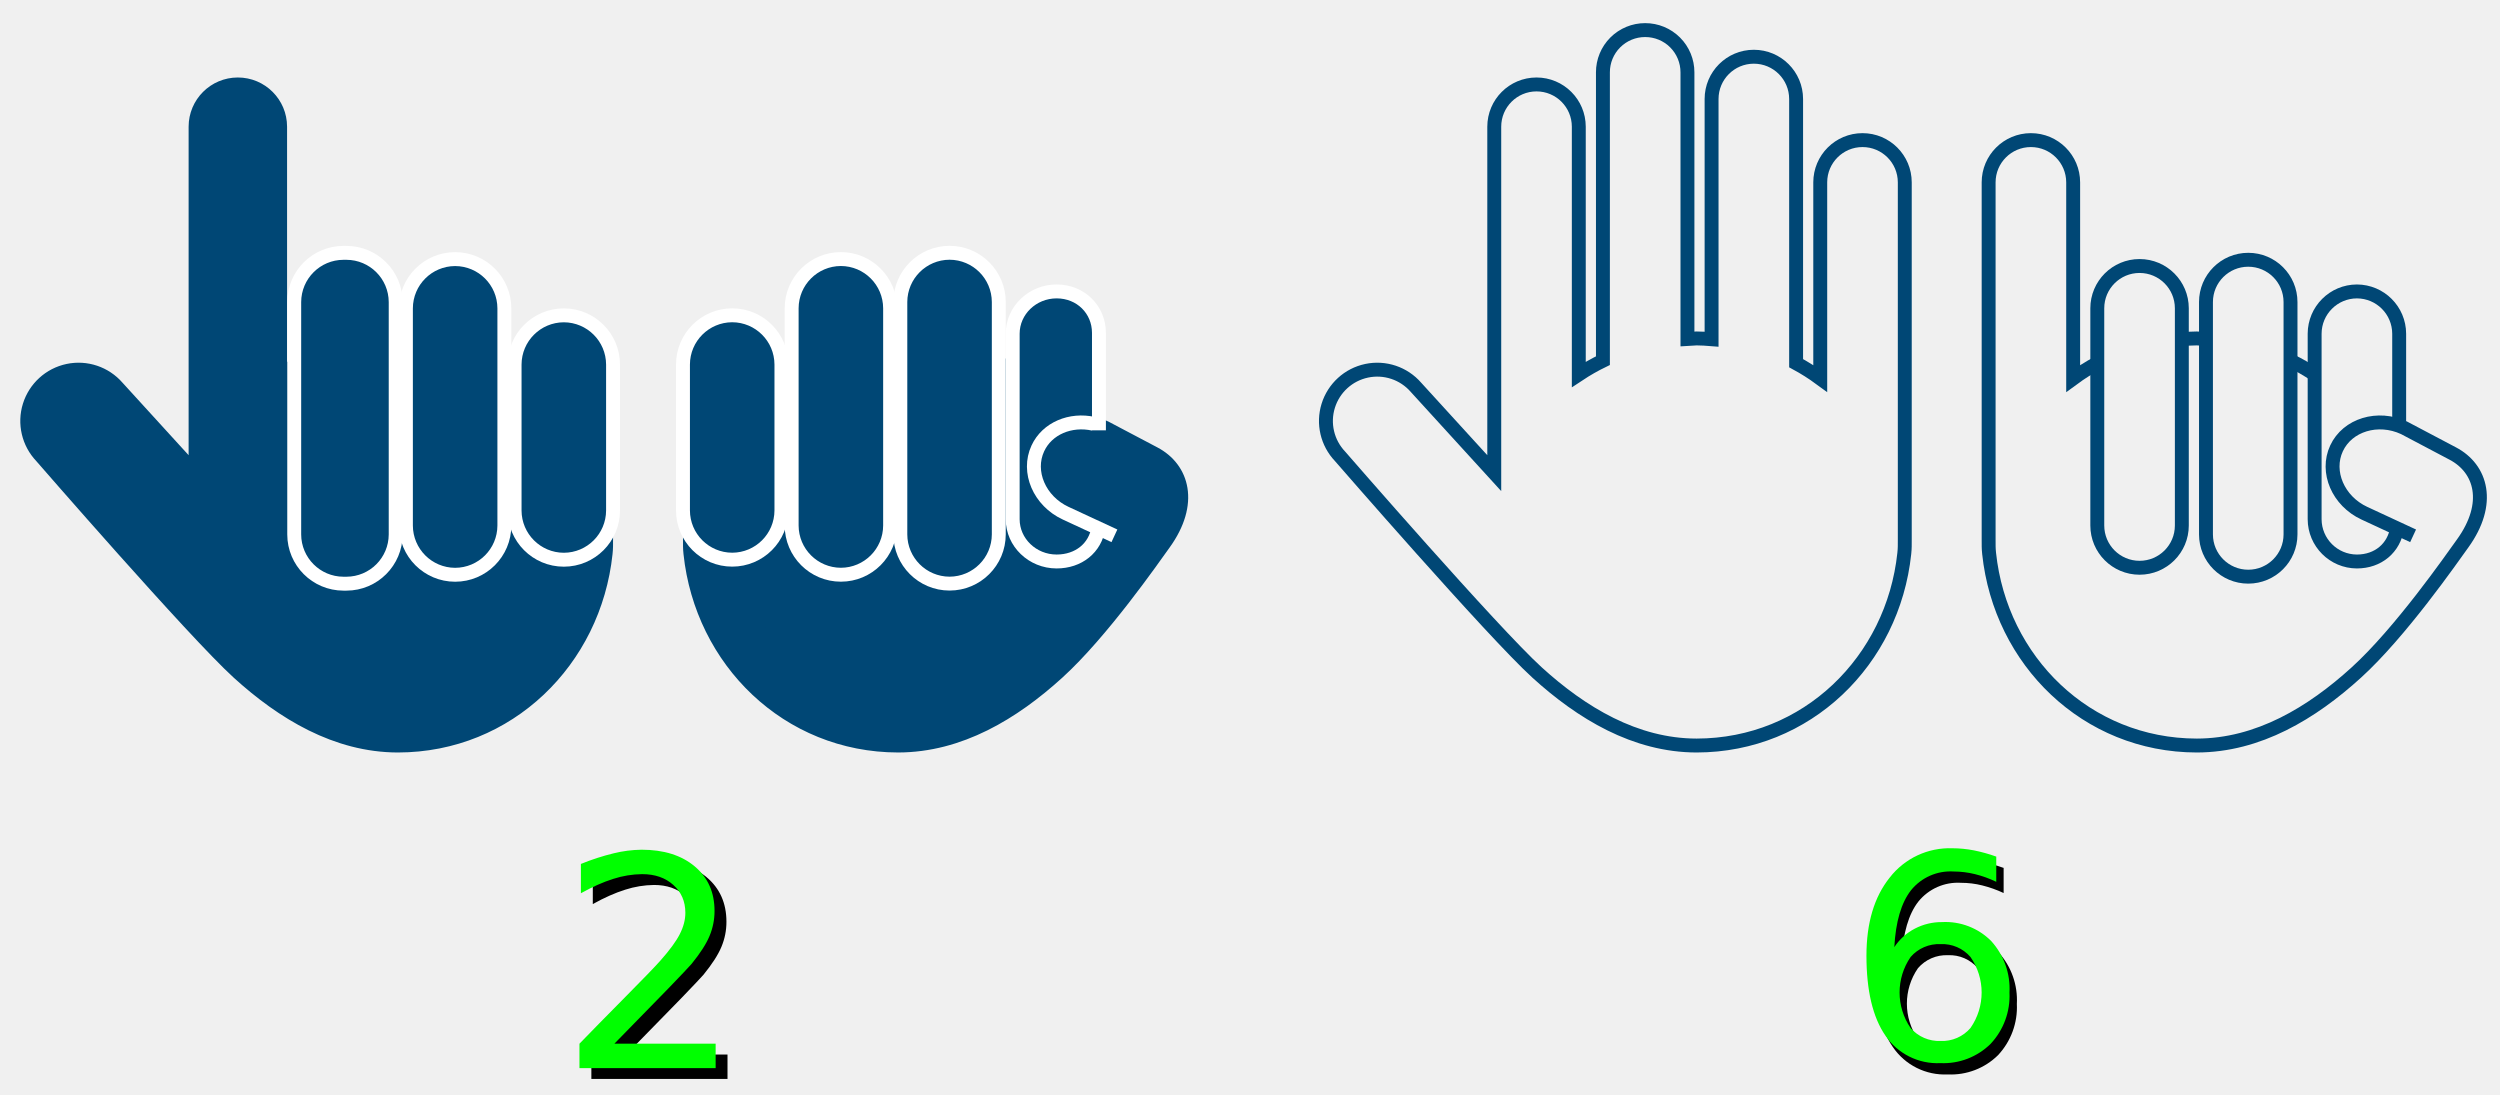
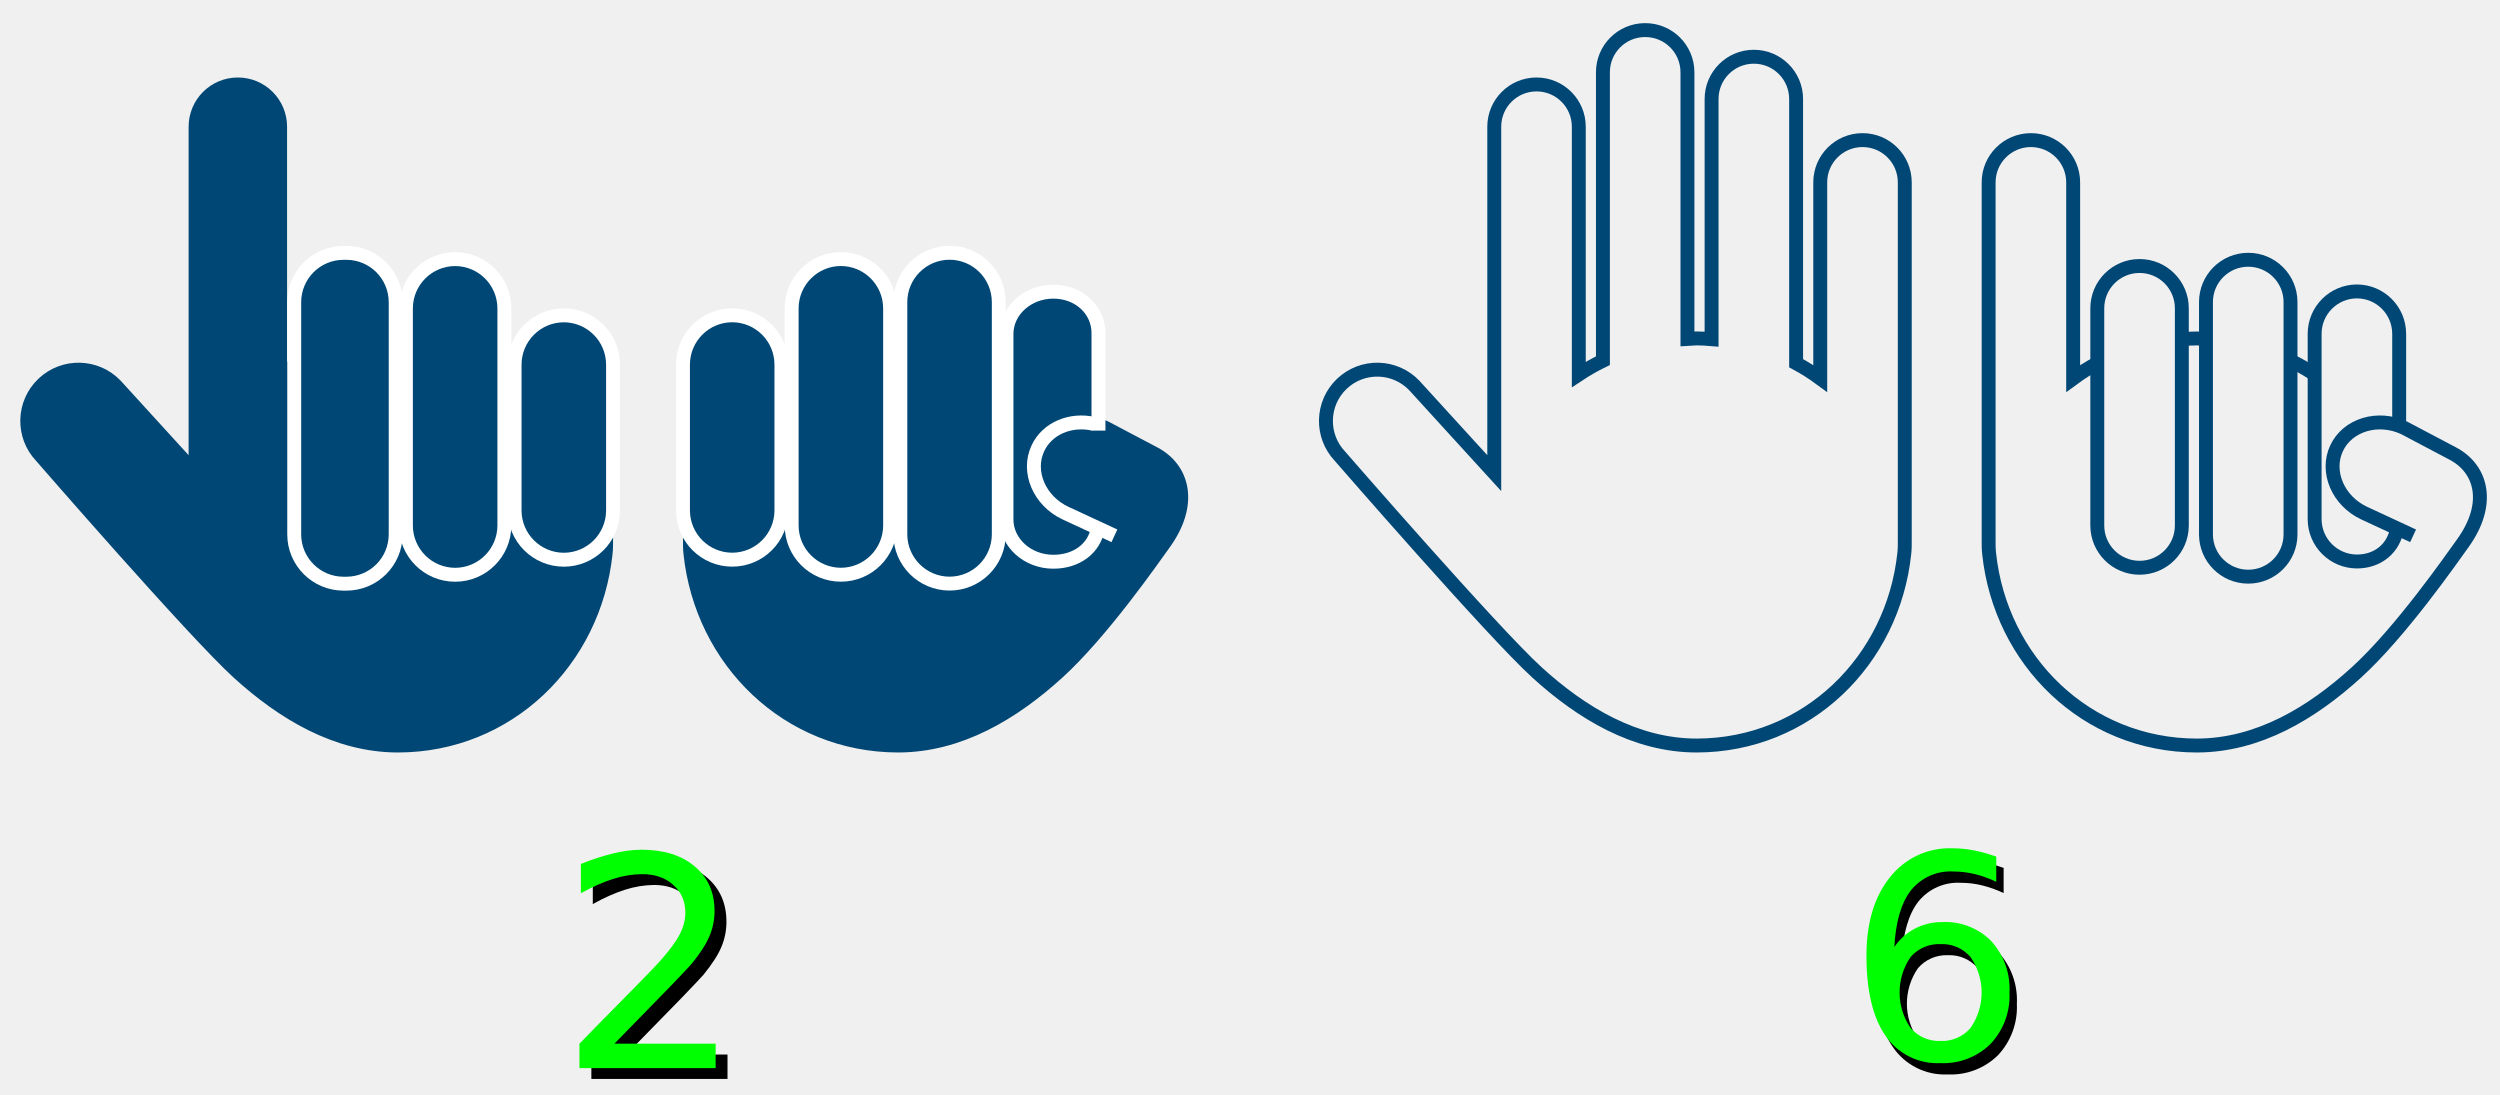
<svg xmlns="http://www.w3.org/2000/svg" viewBox="0 0 3234.05 1416">
  <defs>
    <style>.a,.g{fill:none;}.a,.c{stroke:#004775;}.a,.c,.f,.g{stroke-width:18px;}.b{fill:lime;}.c,.d,.f{fill:#004775;}.c,.f{stroke-miterlimit:10;}.e{fill:#fff;}.f,.g{stroke:#fff;}</style>
  </defs>
-   <path class="a" d="M2963,466.56a272.26,272.26,0,0,1,31.21,17.81" />
-   <path class="a" d="M3103.62,550.67v-119A54.83,54.83,0,0,0,3048.94,377h0a54.84,54.84,0,0,0-54.68,54.68v240a54.85,54.85,0,0,0,54.68,54.68h0c27.38,0,48.22-17.39,52.1-43.73" />
-   <rect class="a" x="2853.69" y="336.04" width="109.36" height="409.96" rx="54.68" ry="54.68" transform="translate(5816.74 1082.04) rotate(-180)" />
-   <path class="a" d="M2128.24,38.93a54.56,54.56,0,0,1,54.68,54.68v344.8q5.92-.42,11.87-.6,9.69.13,19.34.95V128.07a54.68,54.68,0,1,1,109.36,0V469.83a271,271,0,0,1,31.21,19.76V235.93a54.68,54.68,0,1,1,109.36,0V697.47c-.07,7.95.16,11.12-.63,18.5-14.71,138.76-125.88,248.3-268.64,248.47-79.67-.1-149-42.28-206.32-94.39s-254.89-279.67-254.89-279.67A66.38,66.38,0,1,1,1831.7,501L1933,612.07V163.92a54.68,54.68,0,1,1,109.36,0V484.37a272.26,272.26,0,0,1,31.21-17.81V93.61a54.56,54.56,0,0,1,54.69-54.68Z" />
+   <path class="a" d="M2963,466.56a271.83,271.83,0,0,1,31.21,17.81" />
+   <path class="a" d="M3103.62,550.67v-119A54.83,54.83,0,0,0,3048.94,377h0a54.85,54.85,0,0,0-54.68,54.68v240a54.85,54.85,0,0,0,54.68,54.68h0c27.38,0,48.22-17.39,52.1-43.73" />
+   <rect class="a" x="2853.69" y="336.04" width="109.36" height="409.96" rx="54.68" ry="54.68" />
+   <path class="a" d="M2128.24,38.93a54.56,54.56,0,0,1,54.68,54.44v345q5.92-.42,11.87-.6,9.69.13,19.34.95V128.07a54.68,54.68,0,1,1,109.36,0V469.83a270.86,270.86,0,0,1,31.21,19.76V235.93a54.68,54.68,0,1,1,109.36,0V697.47c-.07,7.95.16,11.12-.63,18.5-14.71,138.76-125.88,248.3-268.64,248.47-79.67-.1-149-42.28-206.32-94.39s-254.89-279.67-254.89-279.67a66.38,66.38,0,1,1,96.1-91.6c.69.72,1.36,1.46,2,2.22L1933,612.07V163.92a54.68,54.68,0,1,1,109.36,0v320.5a271.83,271.83,0,0,1,31.21-17.81V93.61A54.56,54.56,0,0,1,2128,38.93h.23Z" />
  <path class="a" d="M2822.47,438.76q9.65-.81,19.33-.95,5.94.18,11.87.6" />
-   <path class="a" d="M3121.63,693.15l-63.05-29.26c-33.93-15.76-50.16-53.5-36-83.88h0c14.1-30.38,53.4-42.35,87.33-26.59,0,0,28.8,15.3,63,33.26,37.06,19.44,50.17,64.5,12.89,116.26-14.53,20.16-80.35,115-137.68,167.11s-126.65,94.29-206.32,94.39C2699,964.27,2587.87,854.73,2573.16,716c-.79-7.38-.56-10.55-.63-18.5V235.93a54.68,54.68,0,0,1,109.36,0V489.59a271.86,271.86,0,0,1,31.21-19.76" />
-   <path d="M810.12,1364.16h131v31.6H765v-31.6q21.38-22.12,58.18-59.3,37-37.36,46.47-48.15,18-20.25,25.1-34.2,7.24-14.13,7.24-27.69,0-22.12-15.61-36.07-15.44-13.93-40.34-13.94a125.81,125.81,0,0,0-37.36,6.14q-19.51,6.13-41.82,18.58v-37.92a298.22,298.22,0,0,1,42.38-13.75,158,158,0,0,1,36.06-4.65q43.13,0,68.78,21.56t25.65,57.63a82.85,82.85,0,0,1-6.51,32.53q-6.31,15.24-23.23,36.06-4.65,5.38-29.56,31.23Q855.48,1317.87,810.12,1364.16Z" />
-   <path class="b" d="M794.77,1350.15h131v31.6H749.6v-31.6q21.38-22.12,58.18-59.3,37-37.35,46.47-48.14,18-20.26,25.09-34.2,7.26-14.13,7.25-27.7,0-22.12-15.61-36.06-15.43-13.95-40.34-13.94a125.73,125.73,0,0,0-37.36,6.13q-19.51,6.13-41.83,18.59v-37.92a298.85,298.85,0,0,1,42.39-13.76,158.49,158.49,0,0,1,36.06-4.64q43.13,0,68.78,21.56t25.65,57.62a82.77,82.77,0,0,1-6.51,32.53q-6.32,15.25-23.23,36.07-4.65,5.38-29.56,31.22Q840.12,1303.88,794.77,1350.15Z" />
-   <rect class="a" x="2713.1" y="344.12" width="109.36" height="390.36" rx="54.68" ry="54.68" transform="translate(5535.56 1078.59) rotate(-180)" />
-   <path class="c" d="M784.06,565.93V697.47c-.07,7.95.16,11.12-.63,18.5-14.71,138.76-125.88,248.3-268.64,248.47-79.67-.1-149-42.28-206.32-94.39S53.58,590.38,53.58,590.38A66.38,66.38,0,1,1,151.7,501L253,612.07V163.92a54.68,54.68,0,1,1,109.36,0V484.37" />
+   <path class="a" d="M3121.63,693.15l-63.05-29.26c-33.93-15.76-50.16-53.5-36-83.88h0c14.1-30.38,53.4-42.35,87.33-26.59,0,0,28.8,15.3,63,33.26,37.06,19.44,50.17,64.5,12.89,116.26-14.53,20.16-80.35,115-137.68,167.11s-126.65,94.29-206.32,94.39C2699,964.27,2587.87,854.73,2573.16,716c-.79-7.38-.56-10.55-.63-18.5V235.93a54.68,54.68,0,0,1,109.36,0V489.59a270.86,270.86,0,0,1,31.21-19.76" />
+   <path d="M810.12,1364.16h131v31.6H765v-31.6q21.38-22.12,58.18-59.3,37-37.36,46.47-48.15,18-20.25,25.1-34.2,7.25-14.13,7.24-27.69,0-22.12-15.61-36.07-15.43-13.93-40.34-13.94a125.78,125.78,0,0,0-37.36,6.14q-19.51,6.13-41.82,18.58v-37.92a298.49,298.49,0,0,1,42.38-13.75,158.28,158.28,0,0,1,36.06-4.65q43.13,0,68.78,21.56t25.65,57.63a82.78,82.78,0,0,1-6.51,32.53Q926.91,1240.17,910,1261q-4.65,5.38-29.56,31.23Q855.48,1317.87,810.12,1364.16Z" />
+   <path class="b" d="M794.77,1350.15h131v31.6H749.6v-31.6q21.38-22.12,58.18-59.3,37-37.35,46.47-48.14,18-20.26,25.09-34.2,7.26-14.13,7.25-27.7,0-22.12-15.61-36.06-15.43-13.95-40.34-13.94a125.77,125.77,0,0,0-37.36,6.13q-19.51,6.13-41.83,18.59v-37.92a299.07,299.07,0,0,1,42.39-13.76,158.83,158.83,0,0,1,36.06-4.64q43.13,0,68.78,21.56t25.65,57.62a82.78,82.78,0,0,1-6.51,32.53q-6.32,15.25-23.23,36.07-4.65,5.38-29.56,31.22Q840.12,1303.88,794.77,1350.15Z" />
+   <rect class="a" x="2713.1" y="344.11" width="109.36" height="390.36" rx="54.68" ry="54.68" />
+   <path class="c" d="M784.06,565.93V697.47c-.07,7.95.16,11.12-.63,18.5-14.71,138.76-125.88,248.3-268.64,248.47-79.67-.1-149-42.28-206.32-94.39S53.58,590.38,53.58,590.38a66.38,66.38,0,0,1,96.11-91.59c.69.72,1.36,1.46,2,2.21L253,612.07V163.92a54.68,54.68,0,1,1,109.36,0v320.5" />
  <path class="c" d="M1342.53,580h0c14.1-30.38,53.4-42.35,87.33-26.59,0,0,28.8,15.3,63.05,33.26,37.06,19.44,50.17,64.5,12.89,116.26-14.53,20.16-80.35,115-137.68,167.11s-126.65,94.29-206.32,94.39C1019,964.27,907.87,854.73,893.16,716c-.79-7.38-.56-10.55-.63-18.5V565.93" />
  <ellipse class="c" cx="515.01" cy="650.83" rx="245.51" ry="212.17" />
  <ellipse class="c" cx="1165.01" cy="650.83" rx="245.51" ry="212.17" />
-   <path d="M2519.94,1235.67a48.43,48.43,0,0,0-38.78,16.73,80.67,80.67,0,0,0,0,91.91,48.43,48.43,0,0,0,38.78,16.73,47.82,47.82,0,0,0,38.52-16.73,79.78,79.78,0,0,0,0-91.91A47.82,47.82,0,0,0,2519.94,1235.67Zm72-113.42v33a151.33,151.33,0,0,0-27.57-9.83,113,113,0,0,0-27.58-3.4,65.62,65.62,0,0,0-55.14,24.26c-12.6,16.09-19.77,40.54-21.6,73.54a71.59,71.59,0,0,1,26.56-23.81,73.53,73.53,0,0,1,35.2-8.46,83.64,83.64,0,0,1,63.7,24.55,91.89,91.89,0,0,1,23.53,66.63,90.61,90.61,0,0,1-24.36,66.27,86.73,86.73,0,0,1-65,24.91,81.16,81.16,0,0,1-71.14-35.57q-24.54-35.65-24.54-103.4c0-42.28,10-76.11,30.14-101.11a98,98,0,0,1,81-37.87,146.72,146.72,0,0,1,27.58,2.67,204.5,204.5,0,0,1,29.13,8.09Z" />
-   <path class="b" d="M2510.41,1221.33a48.51,48.51,0,0,0-38.78,16.63,81.07,81.07,0,0,0,0,91.92,48.63,48.63,0,0,0,38.78,16.73,48.08,48.08,0,0,0,38.61-16.73,80.27,80.27,0,0,0,0-91.92A48,48,0,0,0,2510.41,1221.33Zm72-113.7v33.09a144.47,144.47,0,0,0-27.57-9.93,117.59,117.59,0,0,0-27.58-3.4,65.6,65.6,0,0,0-55.14,24.27c-12.6,16.17-19.77,40.53-21.6,73.53a71,71,0,0,1,26.56-23.9,74.6,74.6,0,0,1,35.2-8.46,83.38,83.38,0,0,1,63.7,24.64,91.86,91.86,0,0,1,23.53,66.54,90.61,90.61,0,0,1-24.36,66.27,86.83,86.83,0,0,1-65,25,81.14,81.14,0,0,1-71.14-35.57q-24.54-35.65-24.54-103.4,0-63.51,30.14-101.11a98.13,98.13,0,0,1,81-37.87,146.72,146.72,0,0,1,27.58,2.67,202.47,202.47,0,0,1,29.13,8.09Z" />
+   <path d="M2519.94,1235.67a48.42,48.42,0,0,0-38.78,16.73,80.67,80.67,0,0,0,0,91.91,48.42,48.42,0,0,0,38.78,16.73,47.82,47.82,0,0,0,38.52-16.73,79.78,79.78,0,0,0,0-91.91A47.82,47.82,0,0,0,2519.94,1235.67Zm72-113.42v33a151.33,151.33,0,0,0-27.57-9.83,113,113,0,0,0-27.58-3.4,65.61,65.61,0,0,0-55.14,24.26c-12.6,16.09-19.77,40.54-21.6,73.54a71.59,71.59,0,0,1,26.56-23.81,73.47,73.47,0,0,1,35.2-8.46,83.64,83.64,0,0,1,63.7,24.55,91.9,91.9,0,0,1,23.53,66.63,90.61,90.61,0,0,1-24.36,66.27,86.71,86.71,0,0,1-65,24.91,81.16,81.16,0,0,1-71.14-35.57q-24.54-35.65-24.54-103.4c0-42.28,10-76.11,30.14-101.11a98,98,0,0,1,81-37.87,146.72,146.72,0,0,1,27.58,2.67,204.14,204.14,0,0,1,29.13,8.09Z" />
+   <path class="b" d="M2510.41,1221.33a48.51,48.51,0,0,0-38.78,16.63,81.07,81.07,0,0,0,0,91.92,48.63,48.63,0,0,0,38.78,16.73,48.08,48.08,0,0,0,38.61-16.73,80.27,80.27,0,0,0,0-91.92A48,48,0,0,0,2510.41,1221.33Zm72-113.7v33.09a144.47,144.47,0,0,0-27.57-9.93,117.59,117.59,0,0,0-27.58-3.4,65.59,65.59,0,0,0-55.14,24.27c-12.6,16.17-19.77,40.53-21.6,73.53a71,71,0,0,1,26.56-23.9,74.6,74.6,0,0,1,35.2-8.46,83.38,83.38,0,0,1,63.7,24.64,91.86,91.86,0,0,1,23.53,66.54,90.61,90.61,0,0,1-24.36,66.27,86.82,86.82,0,0,1-65,25,81.14,81.14,0,0,1-71.14-35.57q-24.54-35.65-24.54-103.4,0-63.51,30.14-101.11a98.11,98.11,0,0,1,81-37.87,146.72,146.72,0,0,1,27.58,2.67,202.83,202.83,0,0,1,29.13,8.09Z" />
  <rect class="d" x="380.61" y="327.1" width="131.26" height="427.96" rx="63.68" ry="63.68" />
-   <path class="e" d="M448.19,336.1a54.85,54.85,0,0,1,54.68,54.68v300.6a54.84,54.84,0,0,1-54.68,54.68h-3.9a54.83,54.83,0,0,1-54.68-54.68V390.78a54.84,54.84,0,0,1,54.68-54.68h3.9m0-18h-3.9a72.76,72.76,0,0,0-72.68,72.68v300.6a72.76,72.76,0,0,0,72.68,72.68h3.9a72.76,72.76,0,0,0,72.68-72.68V390.78a72.77,72.77,0,0,0-72.68-72.68Z" />
-   <path class="d" d="M588.78,743.54a63.75,63.75,0,0,1-63.68-63.68v-281a63.68,63.68,0,0,1,127.36,0v281A63.76,63.76,0,0,1,588.78,743.54Z" />
-   <path class="e" d="M588.78,344.18a54.84,54.84,0,0,1,54.68,54.68v281a54.85,54.85,0,0,1-54.68,54.68h0a54.84,54.84,0,0,1-54.68-54.68v-281a54.83,54.83,0,0,1,54.68-54.68h0m0-18a72.76,72.76,0,0,0-72.68,72.68v281a72.68,72.68,0,0,0,145.36,0v-281a72.76,72.76,0,0,0-72.68-72.68Z" />
-   <path class="d" d="M729.37,724.07a63.76,63.76,0,0,1-63.68-63.68V471.61a63.68,63.68,0,1,1,127.36,0V660.39A63.76,63.76,0,0,1,729.37,724.07Z" />
-   <path class="e" d="M729.37,416.93a54.85,54.85,0,0,1,54.68,54.68V660.39a54.85,54.85,0,0,1-54.68,54.68h0a54.85,54.85,0,0,1-54.68-54.68V471.61a54.85,54.85,0,0,1,54.68-54.68h0m0-18a72.76,72.76,0,0,0-72.68,72.68V660.39a72.68,72.68,0,0,0,145.36,0V471.61a72.76,72.76,0,0,0-72.68-72.68Z" />
-   <path class="f" d="M1421.62,556.67v-126c0-30.08-23.56-53.68-54.79-53.68h0c-31.24,0-56.8,24.6-56.8,54.68v240c0,30.07,25.56,54.68,56.8,54.68h0c28.43,0,50.08-17.39,54.11-43.73" />
+   <path class="e" d="M448.19,336.1a54.85,54.85,0,0,1,54.68,54.68v300.6a54.85,54.85,0,0,1-54.68,54.68h-3.9a54.83,54.83,0,0,1-54.68-54.68V390.78a54.85,54.85,0,0,1,54.68-54.68h3.9m0-18h-3.9a72.76,72.76,0,0,0-72.68,72.68v300.6a72.76,72.76,0,0,0,72.68,72.68h3.9a72.76,72.76,0,0,0,72.68-72.68V390.78A72.77,72.77,0,0,0,448.19,318.1Z" />
+   <path class="d" d="M588.78,743.54a63.76,63.76,0,0,1-63.68-63.68v-281a63.68,63.68,0,0,1,127.36,0v281A63.76,63.76,0,0,1,588.78,743.54Z" />
+   <path class="e" d="M588.78,344.18a54.85,54.85,0,0,1,54.68,54.68v281a54.85,54.85,0,0,1-54.68,54.68h0a54.85,54.85,0,0,1-54.68-54.68v-281a54.83,54.83,0,0,1,54.68-54.68h0m0-18a72.76,72.76,0,0,0-72.68,72.68v281a72.68,72.68,0,0,0,145.36,0v-281A72.76,72.76,0,0,0,588.78,326.18Z" />
+   <path class="d" d="M729.37,724.07a63.76,63.76,0,0,1-63.68-63.68V471.61a63.68,63.68,0,0,1,127.36-.06V660.39A63.76,63.76,0,0,1,729.37,724.07Z" />
+   <path class="e" d="M729.37,416.93a54.85,54.85,0,0,1,54.68,54.68V660.39a54.85,54.85,0,0,1-54.68,54.68h0a54.85,54.85,0,0,1-54.68-54.68V471.61a54.85,54.85,0,0,1,54.68-54.68h0m0-18a72.76,72.76,0,0,0-72.68,72.68V660.39a72.68,72.68,0,0,0,145.36,0V471.61A72.76,72.76,0,0,0,729.37,398.93Z" />
+   <path class="f" d="M1421,557V431c0-30.08-25.12-53.68-58.43-53.68h0c-33.31,0-60.57,24.6-60.57,54.68V672c0,30.07,27.26,54.68,60.57,54.68h0c30.32,0,53.41-17.39,57.7-43.73" />
  <path class="d" d="M1228.37,755a63.76,63.76,0,0,1-63.68-63.68V390.72a63.68,63.68,0,0,1,127.36,0v300.6A63.76,63.76,0,0,1,1228.37,755Z" />
-   <path class="e" d="M1228.37,336a54.85,54.85,0,0,1,54.68,54.68v300.6A54.85,54.85,0,0,1,1228.37,746h0a54.85,54.85,0,0,1-54.68-54.68V390.72A54.85,54.85,0,0,1,1228.37,336h0m0-18a72.76,72.76,0,0,0-72.68,72.68v300.6a72.68,72.68,0,0,0,145.36,0V390.72A72.76,72.76,0,0,0,1228.37,318Z" />
-   <path class="d" d="M1087.78,743.47a63.75,63.75,0,0,1-63.68-63.68v-281a63.68,63.68,0,1,1,127.36,0v281A63.74,63.74,0,0,1,1087.78,743.47Z" />
-   <path class="e" d="M1087.78,344.12a54.83,54.83,0,0,1,54.68,54.68v281a54.83,54.83,0,0,1-54.68,54.68h0a54.84,54.84,0,0,1-54.68-54.68v-281a54.84,54.84,0,0,1,54.68-54.68h0m0-18a72.76,72.76,0,0,0-72.68,72.68v281a72.68,72.68,0,0,0,145.36,0v-281a72.76,72.76,0,0,0-72.68-72.68Z" />
-   <path class="d" d="M947.19,724a63.74,63.74,0,0,1-63.68-63.68V471.55a63.68,63.68,0,1,1,127.36,0V660.32A63.75,63.75,0,0,1,947.19,724Z" />
-   <path class="e" d="M947.19,416.87a54.85,54.85,0,0,1,54.68,54.68V660.32A54.84,54.84,0,0,1,947.19,715h0a54.83,54.83,0,0,1-54.68-54.68V471.55a54.84,54.84,0,0,1,54.68-54.68h0m0-18a72.76,72.76,0,0,0-72.68,72.68V660.32a72.68,72.68,0,1,0,145.36,0V471.55a72.76,72.76,0,0,0-72.68-72.68Z" />
+   <path class="e" d="M1228.37,336a54.85,54.85,0,0,1,54.68,54.68v300.6A54.84,54.84,0,0,1,1228.37,746h0a54.85,54.85,0,0,1-54.68-54.68V390.72A54.84,54.84,0,0,1,1228.37,336h0m0-18a72.76,72.76,0,0,0-72.68,72.68v300.6a72.68,72.68,0,0,0,145.36,0V390.72A72.75,72.75,0,0,0,1228.37,318Z" />
+   <path class="d" d="M1087.78,743.47a63.76,63.76,0,0,1-63.68-63.68v-281a63.68,63.68,0,0,1,127.36-.06V679.79A63.73,63.73,0,0,1,1087.78,743.47Z" />
+   <path class="e" d="M1087.78,344.12a54.83,54.83,0,0,1,54.68,54.68v281a54.83,54.83,0,0,1-54.68,54.68h0a54.85,54.85,0,0,1-54.68-54.68v-281a54.85,54.85,0,0,1,54.68-54.68h0m0-18a72.76,72.76,0,0,0-72.68,72.68v281a72.68,72.68,0,0,0,145.36,0v-281A72.76,72.76,0,0,0,1087.78,326.12Z" />
+   <path class="d" d="M947.19,724a63.73,63.73,0,0,1-63.68-63.68V471.55a63.68,63.68,0,0,1,127.36-.06V660.32A63.76,63.76,0,0,1,947.19,724Z" />
+   <path class="e" d="M947.19,416.87a54.85,54.85,0,0,1,54.68,54.68V660.32A54.85,54.85,0,0,1,947.19,715h0a54.83,54.83,0,0,1-54.68-54.68V471.55a54.85,54.85,0,0,1,54.68-54.68h0m0-18a72.76,72.76,0,0,0-72.68,72.68V660.32a72.68,72.68,0,1,0,145.36.06V471.55A72.76,72.76,0,0,0,947.19,398.87Z" />
  <path class="g" d="M1441.63,693.15l-63.05-29.26c-33.93-15.76-50.16-53.5-36-83.88h0c12-25.89,42.34-38.41,72-31.79" />
</svg>
